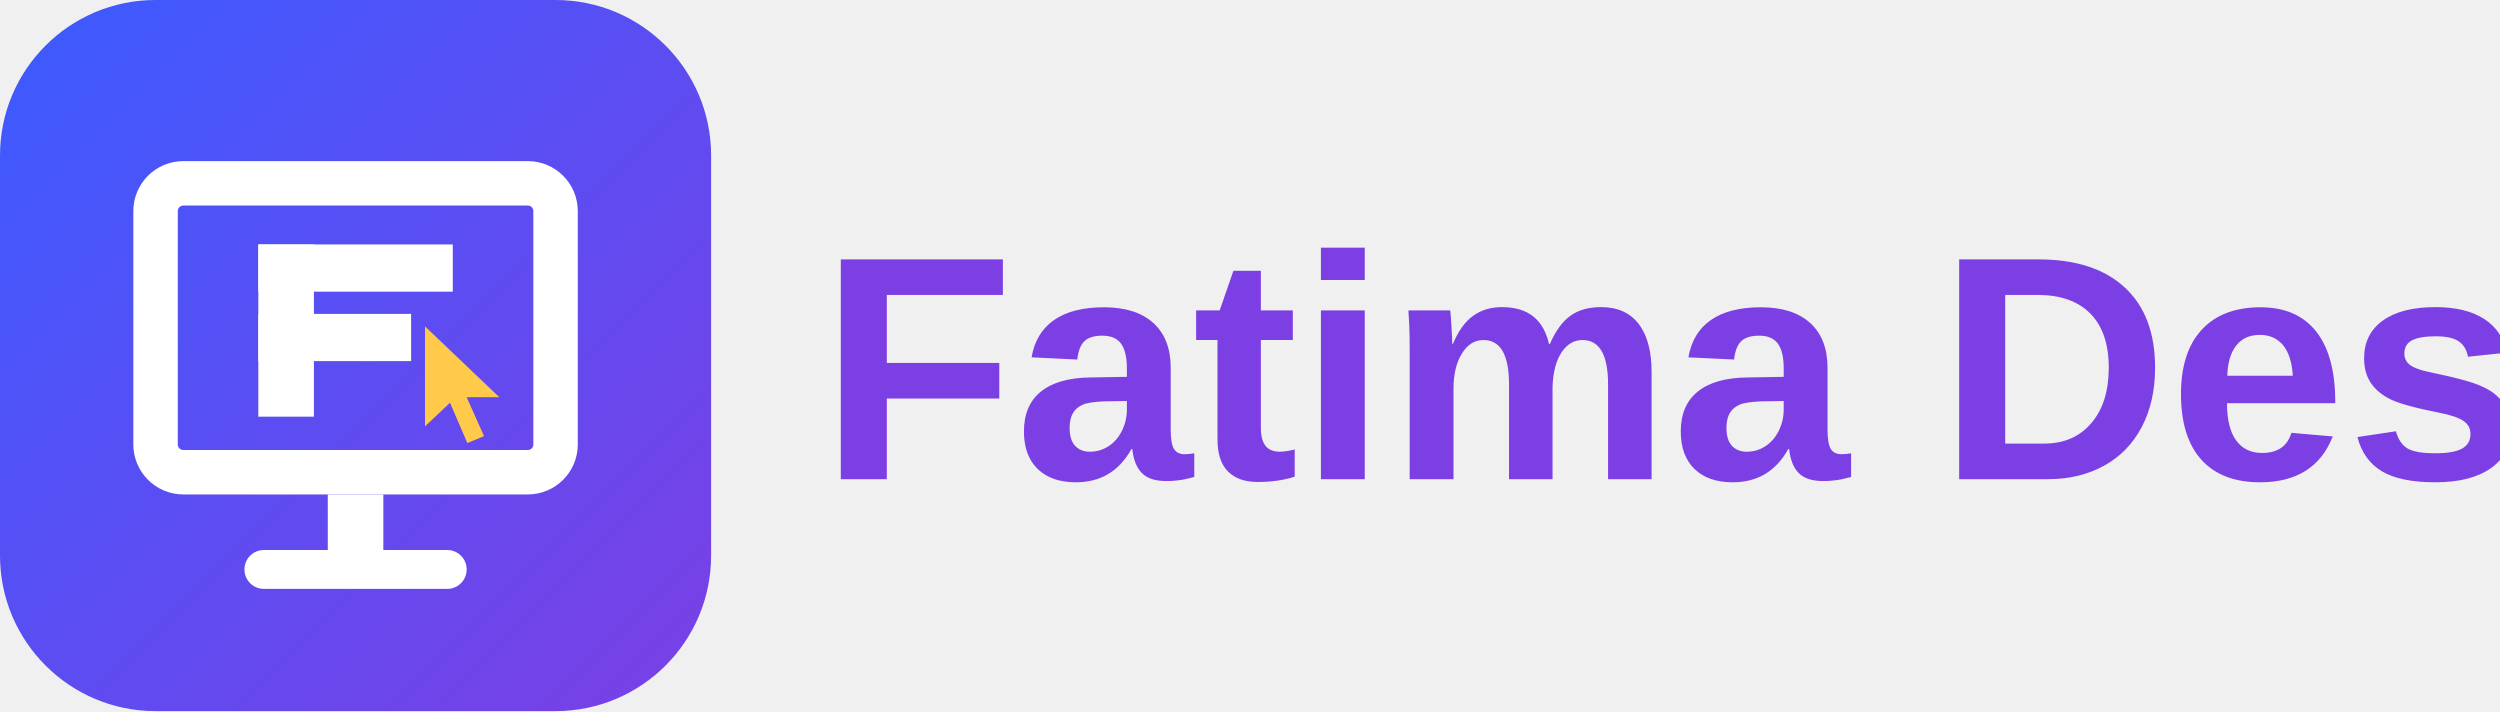
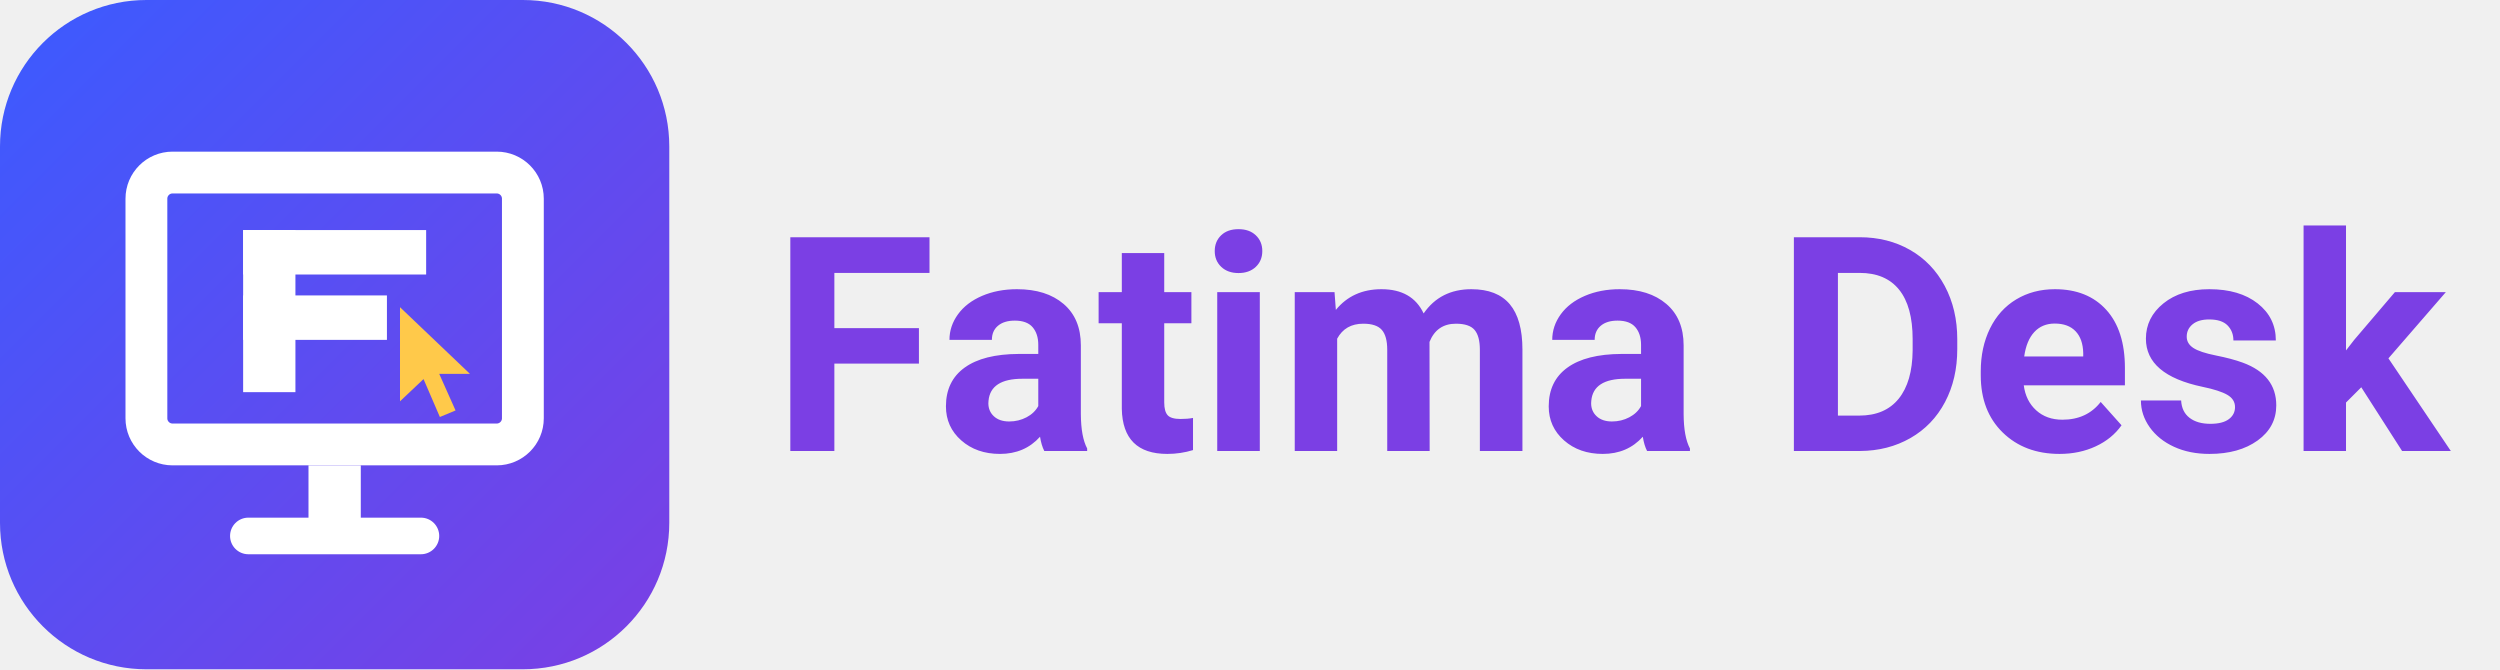
- <svg xmlns="http://www.w3.org/2000/svg" viewBox="0 0 3600 1024" width="3600" height="1024">
+ <svg xmlns="http://www.w3.org/2000/svg" viewBox="0 0 3825 1024" width="3825" height="1024">
  <defs>
    <linearGradient id="fd-bg" x1="0" y1="0" x2="1" y2="1">
      <stop offset="0" stop-color="#3B5BFF" />
      <stop offset="1" stop-color="#7B3FE4" />
    </linearGradient>
  </defs>
  <rect width="1024" height="1024" rx="224" fill="url(#fd-bg)" />
  <rect x="224.0" y="264.0" width="576.0" height="416.0" rx="40.0" fill="none" stroke="#FFFFFF" stroke-width="64" />
  <rect x="472" y="712" width="80" height="84" fill="#FFFFFF" />
  <rect x="372" y="352" width="80" height="248" fill="#FFFFFF" />
  <rect x="372" y="352" width="280" height="68" fill="#FFFFFF" />
  <rect x="372" y="452" width="220" height="68" fill="#FFFFFF" />
  <rect x="352" y="792" width="320" height="56" rx="28" fill="#FFFFFF" />
  <polygon points="612,470 612,614 648,580 673,638 697,628 672,572 719,572" fill="#FFC94A" stroke-linejoin="round" />
-   <text x="1180" y="690" font-family="Segoe UI, Helvetica Neue, Arial, sans-serif" font-size="460" font-weight="700" fill="#7B3FE4">Fatima Desk</text>
+   <path fill="#7B3FE4" d="M1405.957 556.357H1276.582V690.0H1209.199V362.969H1422.129V417.549H1276.582V502.002H1405.957ZM1597.773 690.0Q1593.281 681.24 1591.26 668.213Q1567.676 694.492 1529.941 694.492Q1494.229 694.492 1470.757 673.828Q1447.285 653.164 1447.285 621.719Q1447.285 583.086 1475.923 562.422Q1504.561 541.758 1558.691 541.533H1588.564V527.607Q1588.564 510.762 1579.917 500.654Q1571.27 490.547 1552.627 490.547Q1536.23 490.547 1526.909 498.408Q1517.588 506.27 1517.588 519.971H1452.676Q1452.676 498.857 1465.703 480.889Q1478.73 462.92 1502.539 452.7Q1526.348 442.48 1555.996 442.48Q1600.918 442.48 1627.31 465.054Q1653.701 487.627 1653.701 528.506V633.848Q1653.926 668.438 1663.359 686.182V690.0ZM1544.092 644.854Q1558.467 644.854 1570.596 638.452Q1582.725 632.051 1588.564 621.27V579.492H1564.307Q1515.566 579.492 1512.422 613.184L1512.197 617.002Q1512.197 629.131 1520.732 636.992Q1529.268 644.854 1544.092 644.854ZM1781.279 387.227V446.973H1822.832V494.59H1781.279V615.879Q1781.279 629.355 1786.445 635.195Q1791.611 641.035 1806.211 641.035Q1816.992 641.035 1825.303 639.463V688.652Q1806.211 694.492 1785.996 694.492Q1717.715 694.492 1716.367 625.537V494.59H1680.879V446.973H1716.367V387.227ZM1927.5 690.0H1862.363V446.973H1927.5ZM1858.545 384.082Q1858.545 369.482 1868.315 360.049Q1878.086 350.615 1894.932 350.615Q1911.553 350.615 1921.436 360.049Q1931.318 369.482 1931.318 384.082Q1931.318 398.906 1921.323 408.34Q1911.328 417.773 1894.932 417.773Q1878.535 417.773 1868.54 408.34Q1858.545 398.906 1858.545 384.082ZM2041.826 446.973 2043.848 474.15Q2069.678 442.48 2113.701 442.48Q2160.645 442.48 2178.164 479.541Q2203.77 442.48 2251.162 442.48Q2290.693 442.48 2310.01 465.503Q2329.326 488.525 2329.326 534.795V690.0H2264.189V535.02Q2264.189 514.355 2256.104 504.81Q2248.018 495.264 2227.578 495.264Q2198.379 495.264 2187.148 523.115L2187.373 690.0H2122.461V535.244Q2122.461 514.131 2114.15 504.697Q2105.84 495.264 2085.85 495.264Q2058.223 495.264 2045.869 518.174V690.0H1980.957V446.973ZM2520.02 690.0Q2515.527 681.24 2513.506 668.213Q2489.922 694.492 2452.188 694.492Q2416.475 694.492 2393.003 673.828Q2369.531 653.164 2369.531 621.719Q2369.531 583.086 2398.169 562.422Q2426.807 541.758 2480.938 541.533H2510.811V527.607Q2510.811 510.762 2502.163 500.654Q2493.516 490.547 2474.873 490.547Q2458.477 490.547 2449.155 498.408Q2439.834 506.27 2439.834 519.971H2374.922Q2374.922 498.857 2387.949 480.889Q2400.977 462.92 2424.785 452.7Q2448.594 442.48 2478.242 442.48Q2523.164 442.48 2549.556 465.054Q2575.947 487.627 2575.947 528.506V633.848Q2576.172 668.438 2585.605 686.182V690.0ZM2466.338 644.854Q2480.713 644.854 2492.842 638.452Q2504.971 632.051 2510.811 621.27V579.492H2486.553Q2437.812 579.492 2434.668 613.184L2434.443 617.002Q2434.443 629.131 2442.979 636.992Q2451.514 644.854 2466.338 644.854ZM2744.629 690.0V362.969H2845.254Q2888.379 362.969 2922.407 382.397Q2956.436 401.826 2975.527 437.651Q2994.619 473.477 2994.619 519.072V534.121Q2994.619 579.717 2975.864 615.205Q2957.109 650.693 2922.969 670.234Q2888.828 689.775 2845.928 690.0ZM2812.012 417.549V635.869H2844.58Q2884.111 635.869 2905.0 610.039Q2925.889 584.209 2926.338 536.143V518.848Q2926.338 468.984 2905.674 443.267Q2885.01 417.549 2845.254 417.549ZM3151.172 694.492Q3097.715 694.492 3064.136 661.699Q3030.557 628.906 3030.557 574.326V568.037Q3030.557 531.426 3044.707 502.563Q3058.857 473.701 3084.8 458.091Q3110.742 442.48 3143.984 442.48Q3193.848 442.48 3222.485 473.926Q3251.123 505.371 3251.123 563.096V589.6H3096.367Q3099.512 613.408 3115.347 627.783Q3131.182 642.158 3155.439 642.158Q3192.949 642.158 3214.062 614.98L3245.957 650.693Q3231.357 671.357 3206.426 682.925Q3181.494 694.492 3151.172 694.492ZM3143.76 495.039Q3124.443 495.039 3112.427 508.066Q3100.41 521.094 3097.041 545.352H3187.334V540.186Q3186.885 518.623 3175.654 506.831Q3164.424 495.039 3143.76 495.039ZM3419.58 622.842Q3419.58 610.938 3407.788 604.087Q3395.996 597.236 3369.941 591.846Q3283.242 573.652 3283.242 518.174Q3283.242 485.83 3310.083 464.155Q3336.924 442.48 3380.273 442.48Q3426.543 442.48 3454.282 464.268Q3482.021 486.055 3482.021 520.869H3417.109Q3417.109 506.943 3408.125 497.847Q3399.141 488.75 3380.049 488.75Q3363.652 488.75 3354.668 496.162Q3345.684 503.574 3345.684 515.029Q3345.684 525.811 3355.903 532.437Q3366.123 539.062 3390.381 543.892Q3414.639 548.721 3431.26 554.785Q3482.695 573.652 3482.695 620.146Q3482.695 653.389 3454.17 673.94Q3425.645 694.492 3380.498 694.492Q3349.951 694.492 3326.255 683.599Q3302.559 672.705 3289.082 653.726Q3275.605 634.746 3275.605 612.734H3337.148Q3338.047 630.029 3349.951 639.238Q3361.855 648.447 3381.846 648.447Q3400.488 648.447 3410.034 641.372Q3419.58 634.297 3419.58 622.842ZM3612.744 592.52 3589.385 615.879V690.0H3524.473V345.0H3589.385V536.143L3601.963 519.971L3664.18 446.973H3742.119L3654.297 548.271L3749.756 690.0H3675.186Z" />
</svg>
